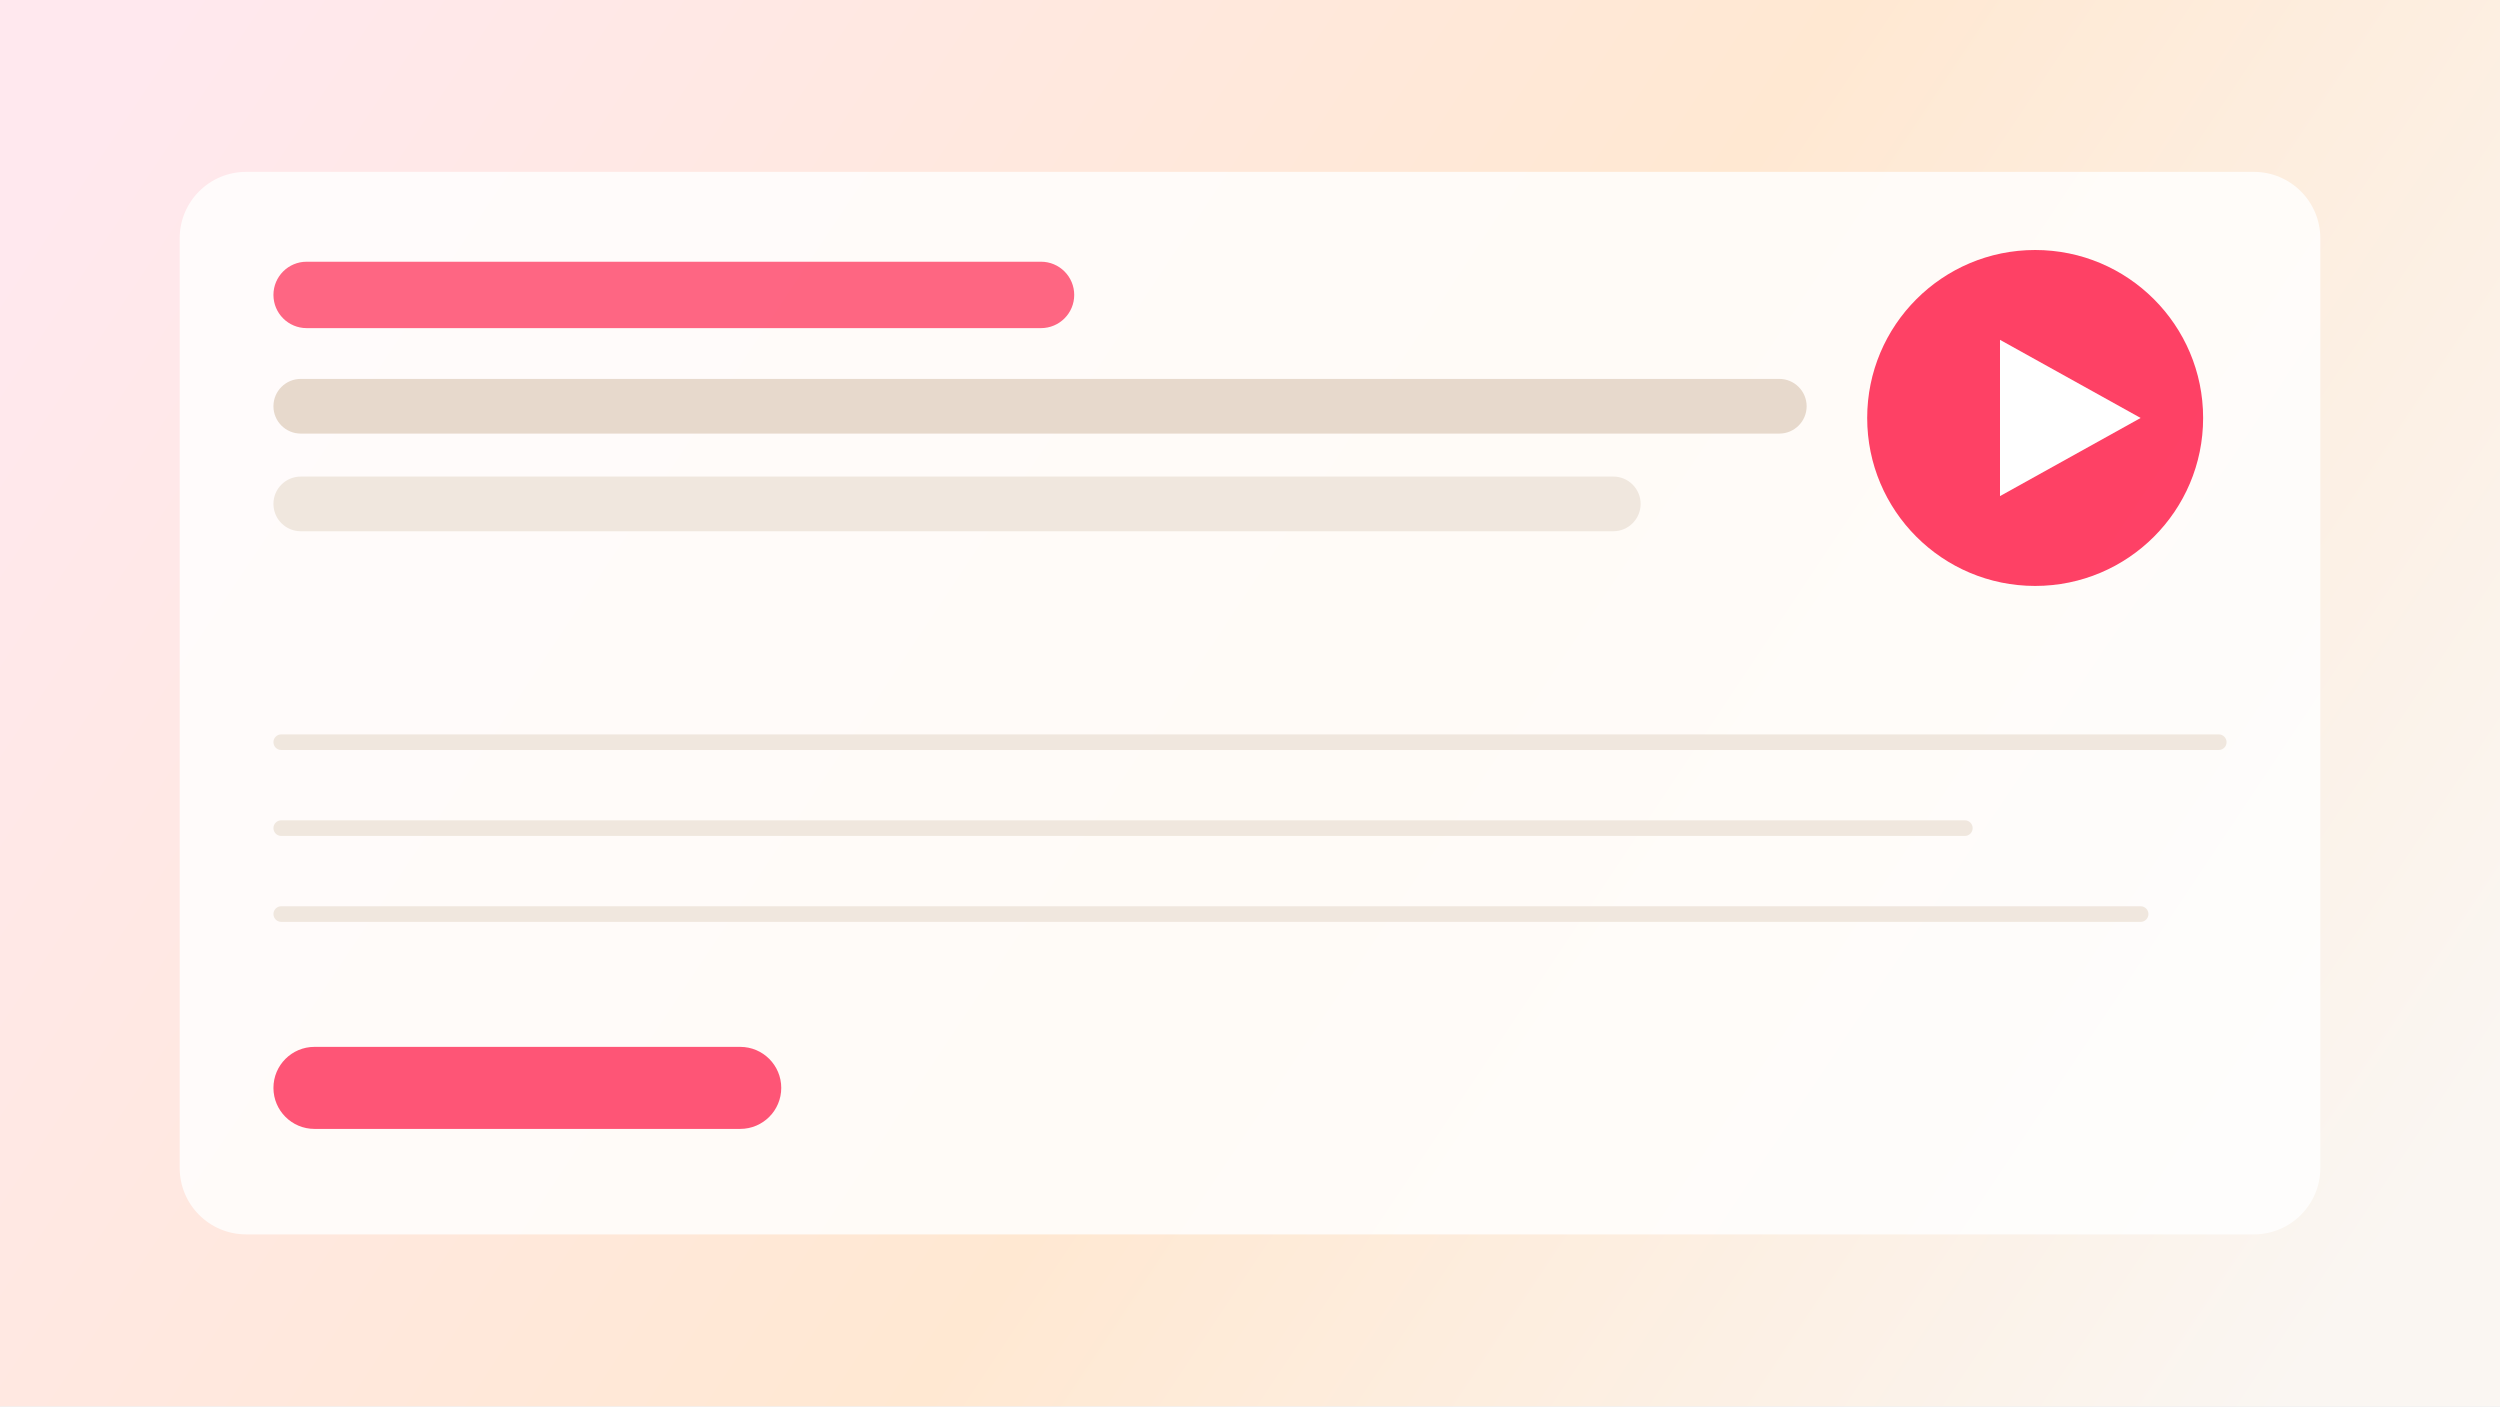
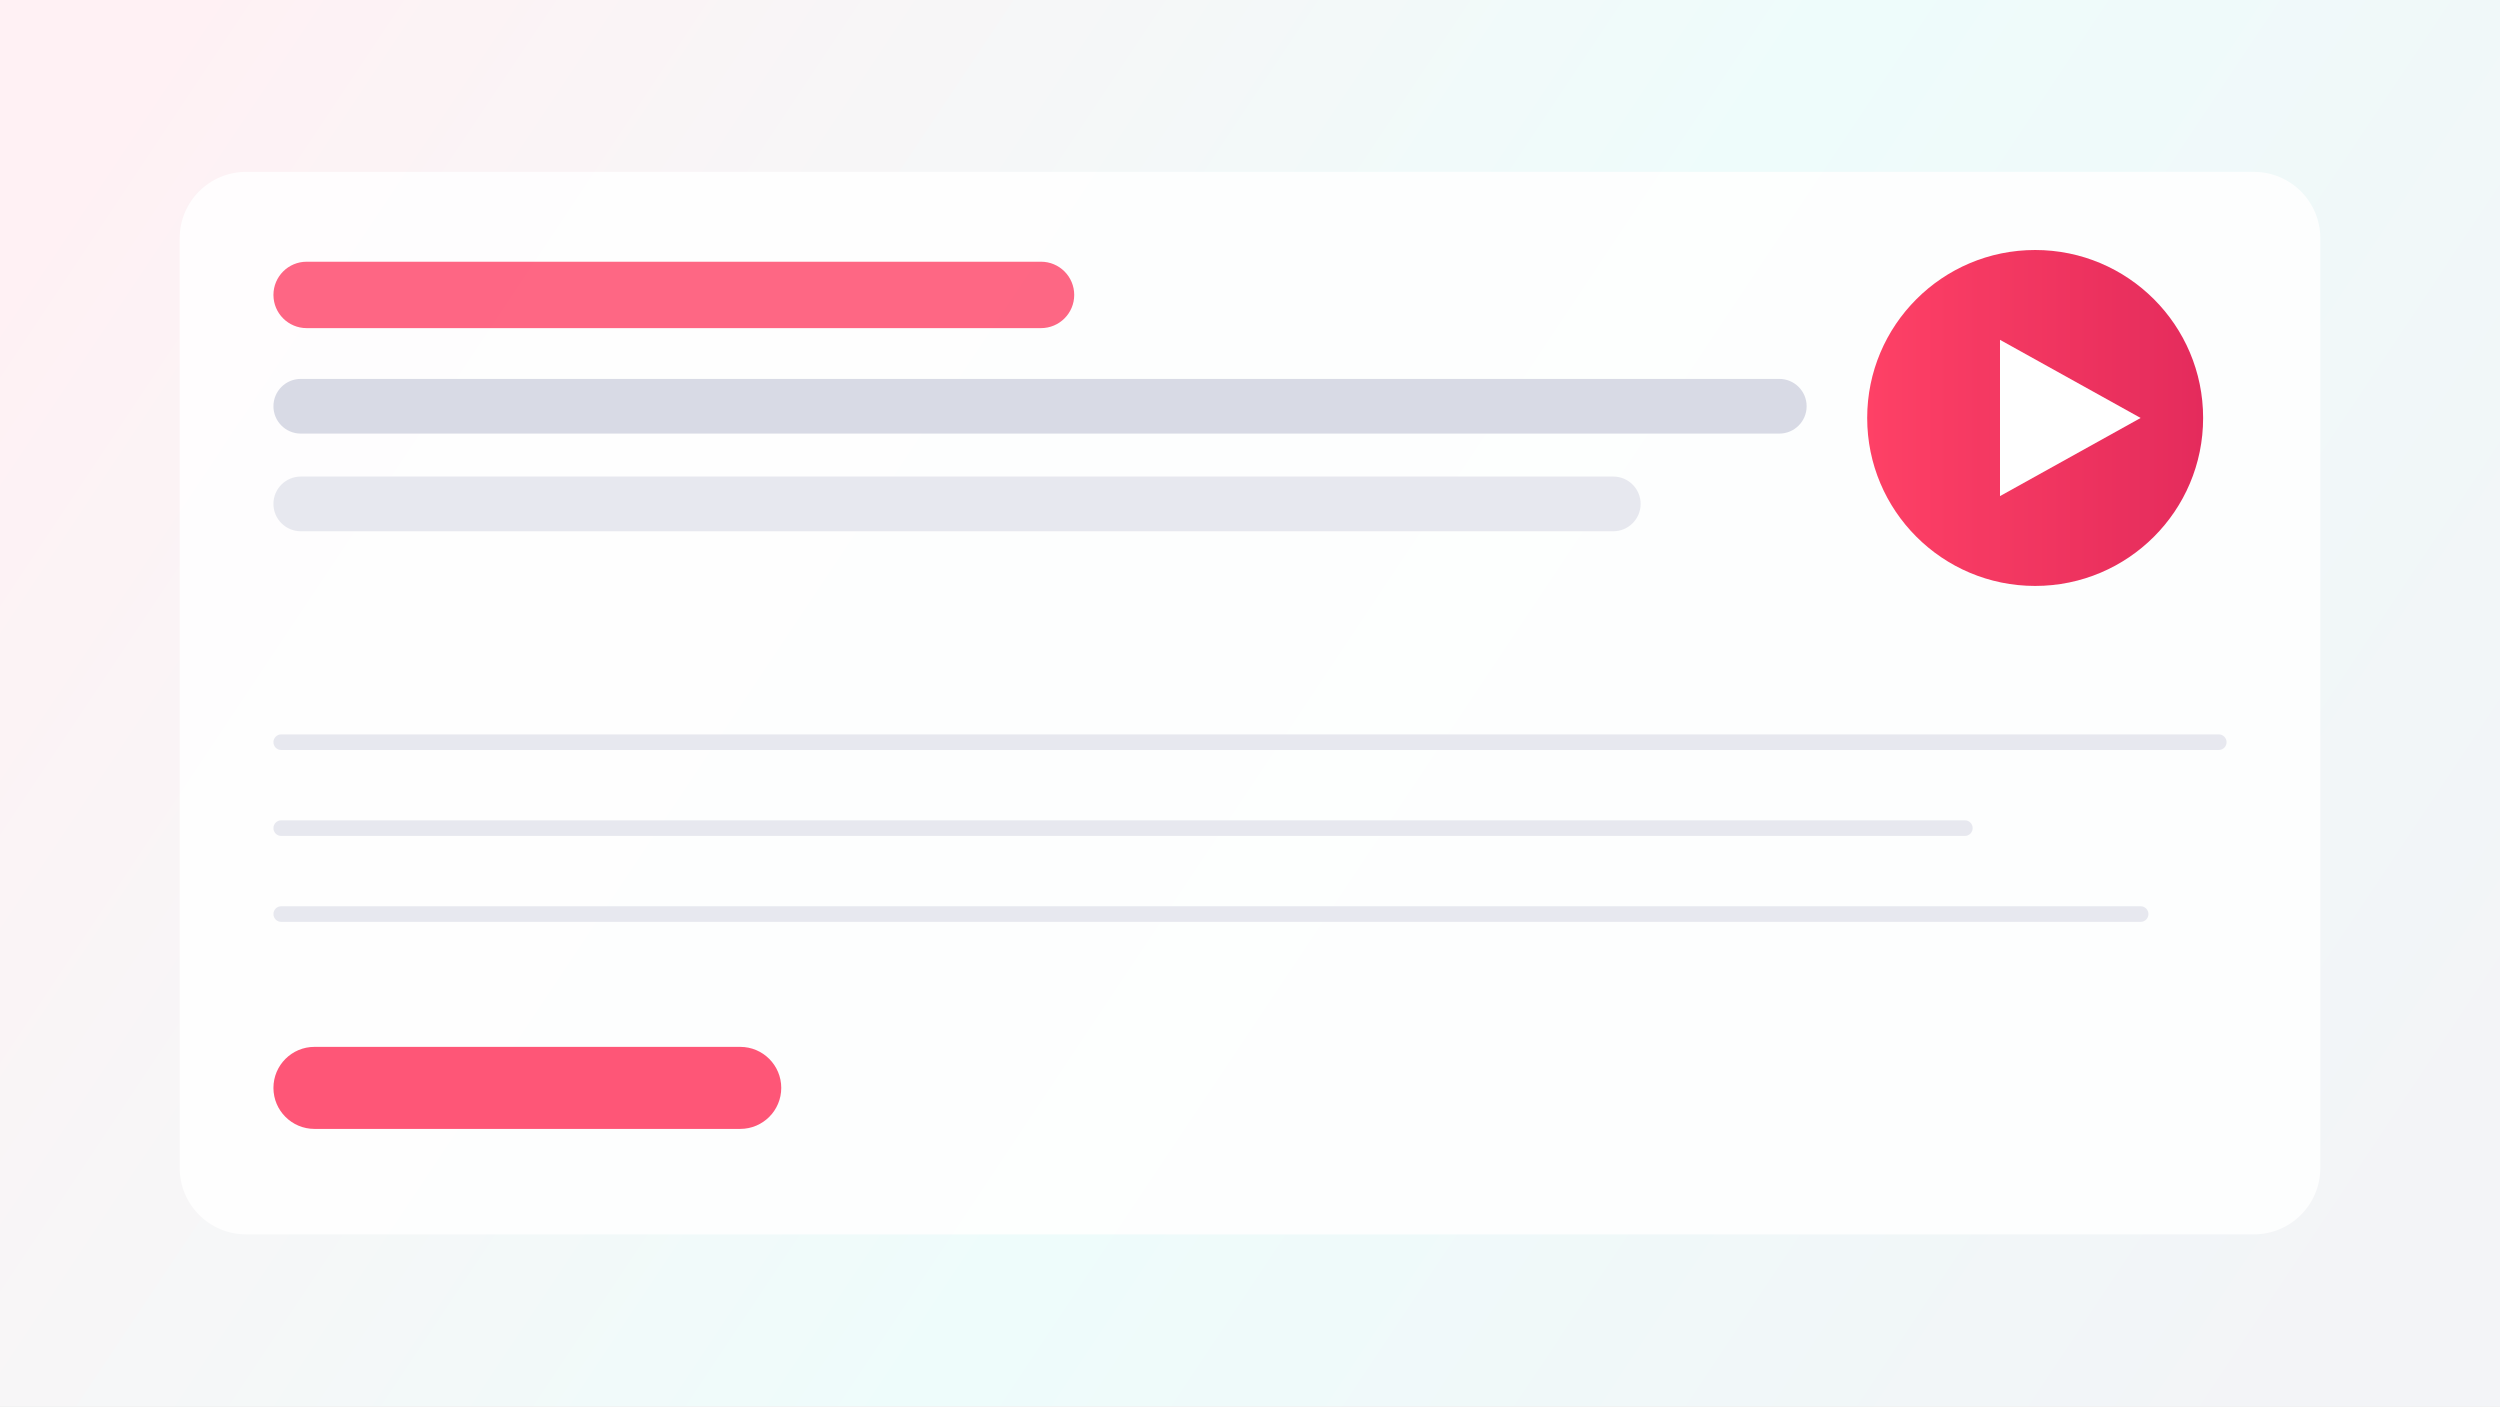
- <svg xmlns="http://www.w3.org/2000/svg" viewBox="0 0 1280 720" role="img" aria-label="weibo cover">
+ <svg xmlns="http://www.w3.org/2000/svg" viewBox="0 0 1280 720" role="img" aria-label="douyin cover placeholder">
  <defs>
    <linearGradient id="bg" x1="90" x2="1170" y1="0" y2="720" gradientUnits="userSpaceOnUse">
-       <stop stop-color="#ffe8ee" />
-       <stop offset=".55" stop-color="#ffe8d2" />
-       <stop offset="1" stop-color="#faf6f2" />
+       <stop stop-color="#fff1f4" />
+       <stop offset=".55" stop-color="#eefcfb" />
+       <stop offset="1" stop-color="#f3f4f7" />
    </linearGradient>
    <linearGradient id="bar" x1="0" x2="1">
      <stop stop-color="#fe2c55" />
-       <stop offset="1" stop-color="#fe2c55" />
+       <stop offset="1" stop-color="#e1144a" />
    </linearGradient>
  </defs>
  <rect width="1280" height="720" fill="url(#bg)" />
-   <rect x="92" y="88" width="1096" height="544" rx="34" fill="#fff" opacity=".82" />
+   <rect x="92" y="88" width="1096" height="544" rx="34" fill="#fff" opacity=".86" />
  <rect x="140" y="134" width="410" height="34" rx="17" fill="#fe2c55" opacity=".72" />
-   <rect x="140" y="194" width="785" height="28" rx="14" fill="#e7d9cc" />
-   <rect x="140" y="244" width="700" height="28" rx="14" fill="#f0e7de" />
-   <rect x="140" y="376" width="1000" height="8" rx="4" fill="#f0e7de" />
-   <rect x="140" y="420" width="870" height="8" rx="4" fill="#f0e7de" />
-   <rect x="140" y="464" width="960" height="8" rx="4" fill="#f0e7de" />
+   <rect x="140" y="194" width="785" height="28" rx="14" fill="#d8dae5" />
+   <rect x="140" y="244" width="700" height="28" rx="14" fill="#e7e8ef" />
+   <rect x="140" y="376" width="1000" height="8" rx="4" fill="#e7e8ef" />
+   <rect x="140" y="420" width="870" height="8" rx="4" fill="#e7e8ef" />
+   <rect x="140" y="464" width="960" height="8" rx="4" fill="#e7e8ef" />
  <circle cx="1042" cy="214" r="86" fill="url(#bar)" opacity=".9" />
  <path d="M1024 174l72 40-72 40z" fill="#fff" />
  <rect x="140" y="536" width="260" height="42" rx="21" fill="#fe2c55" opacity=".8" />
</svg>
